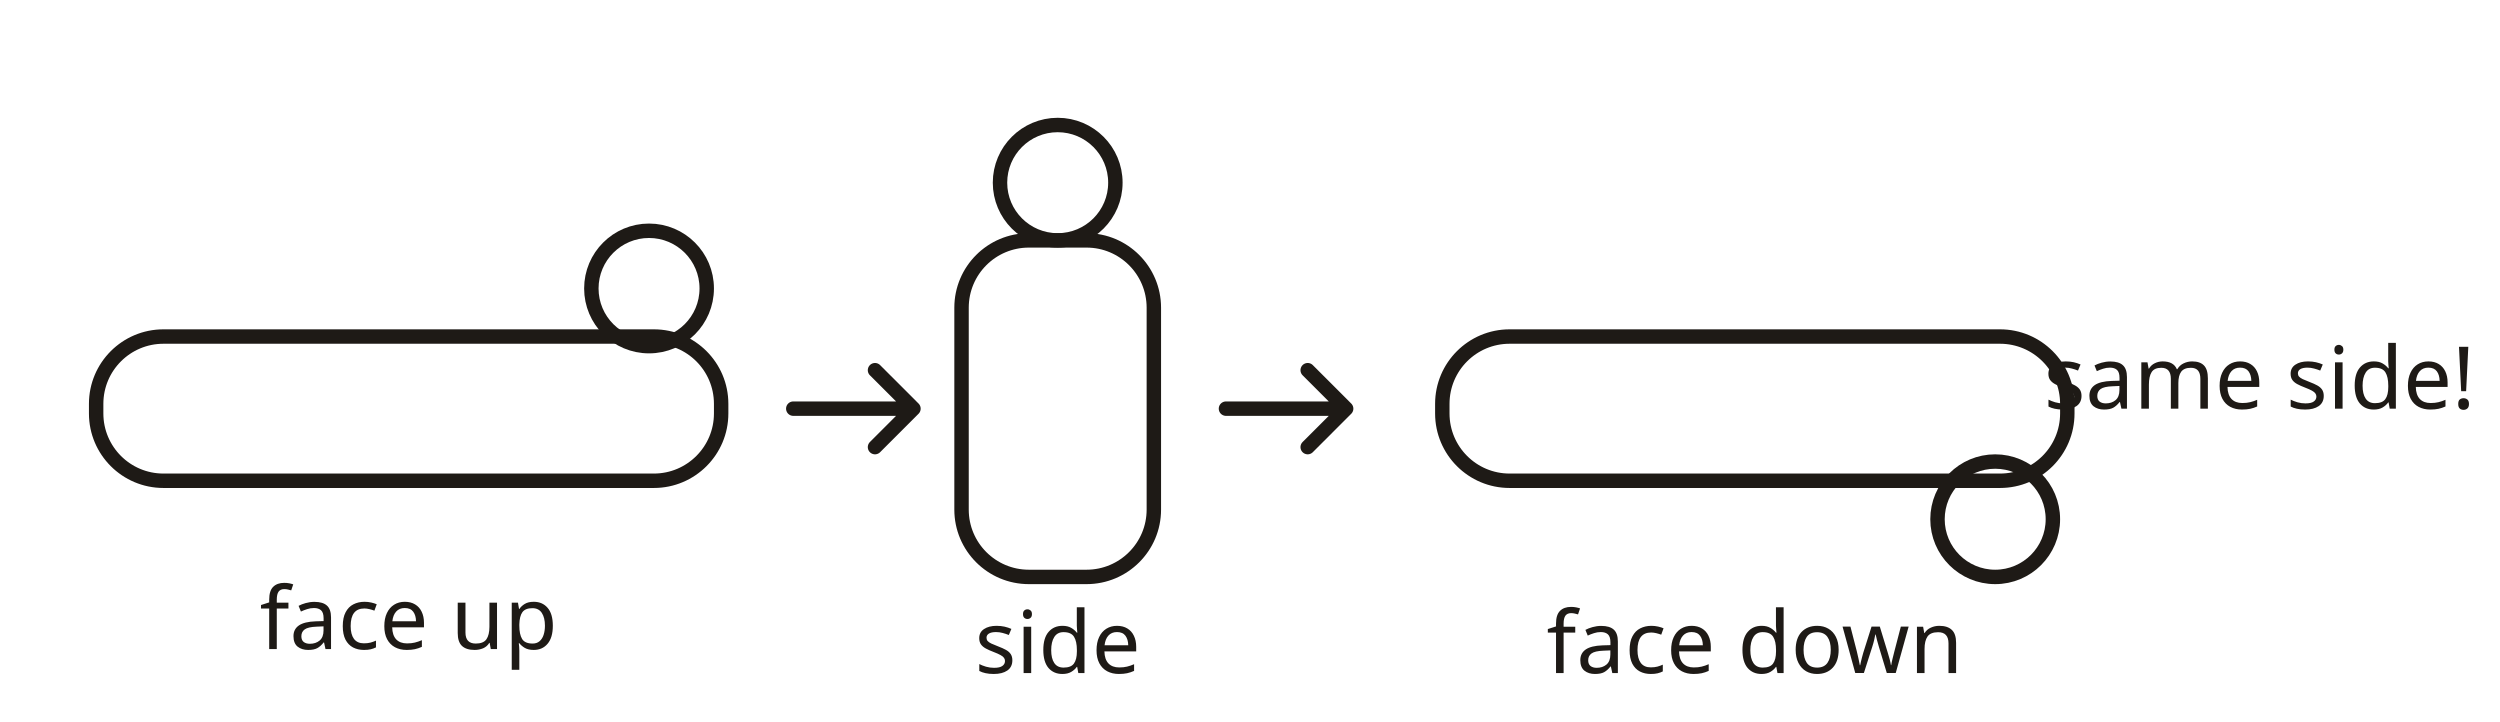
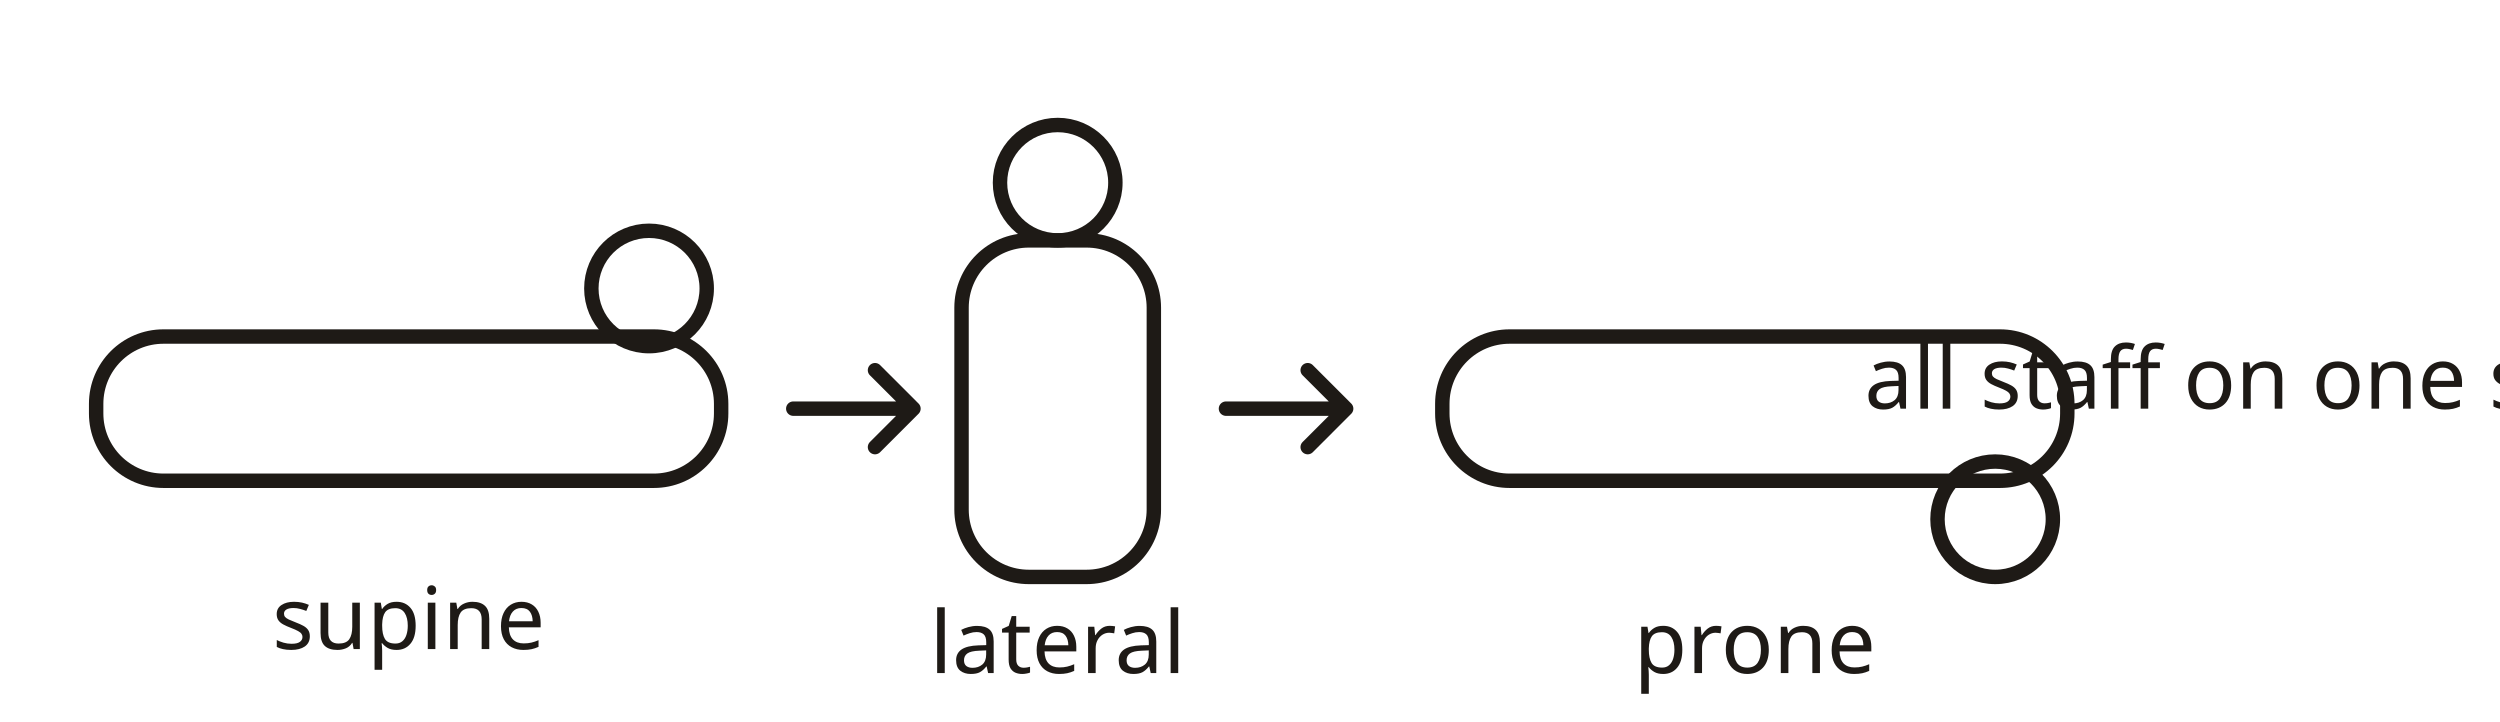
<svg xmlns="http://www.w3.org/2000/svg" width="520" height="150" viewBox="0 0 520 150">
  <g stroke="#1e1a16" fill="none" stroke-width="3" stroke-linecap="round" stroke-linejoin="round">
    <rect x="20" y="70" width="130" height="30" rx="14" />
    <circle cx="135" cy="60" r="12" />
    <path d="M165 85 L190 85 M182 77 L190 85 L182 93" />
    <rect x="200" y="50" width="40" height="70" rx="14" />
    <circle cx="220" cy="38" r="12" />
    <path d="M255 85 L280 85 M272 77 L280 85 L272 93" />
    <rect x="300" y="70" width="130" height="30" rx="14" />
    <circle cx="415" cy="108" r="12" />
  </g>
  <g font-family="sans-serif" font-size="18" fill="#1e1a16" text-anchor="middle">
-     <text x="85" y="135">face up</text>
-     <text x="220" y="140">side</text>
-     <text x="365" y="140">face down</text>
-     <text x="470" y="85">same side!</text>
+     <text x="85" y="135">supine</text>
+     <text x="220" y="140">lateral</text>
+     <text x="365" y="140">prone</text>
+     <text x="470" y="85">all staff on one side</text>
  </g>
</svg>
